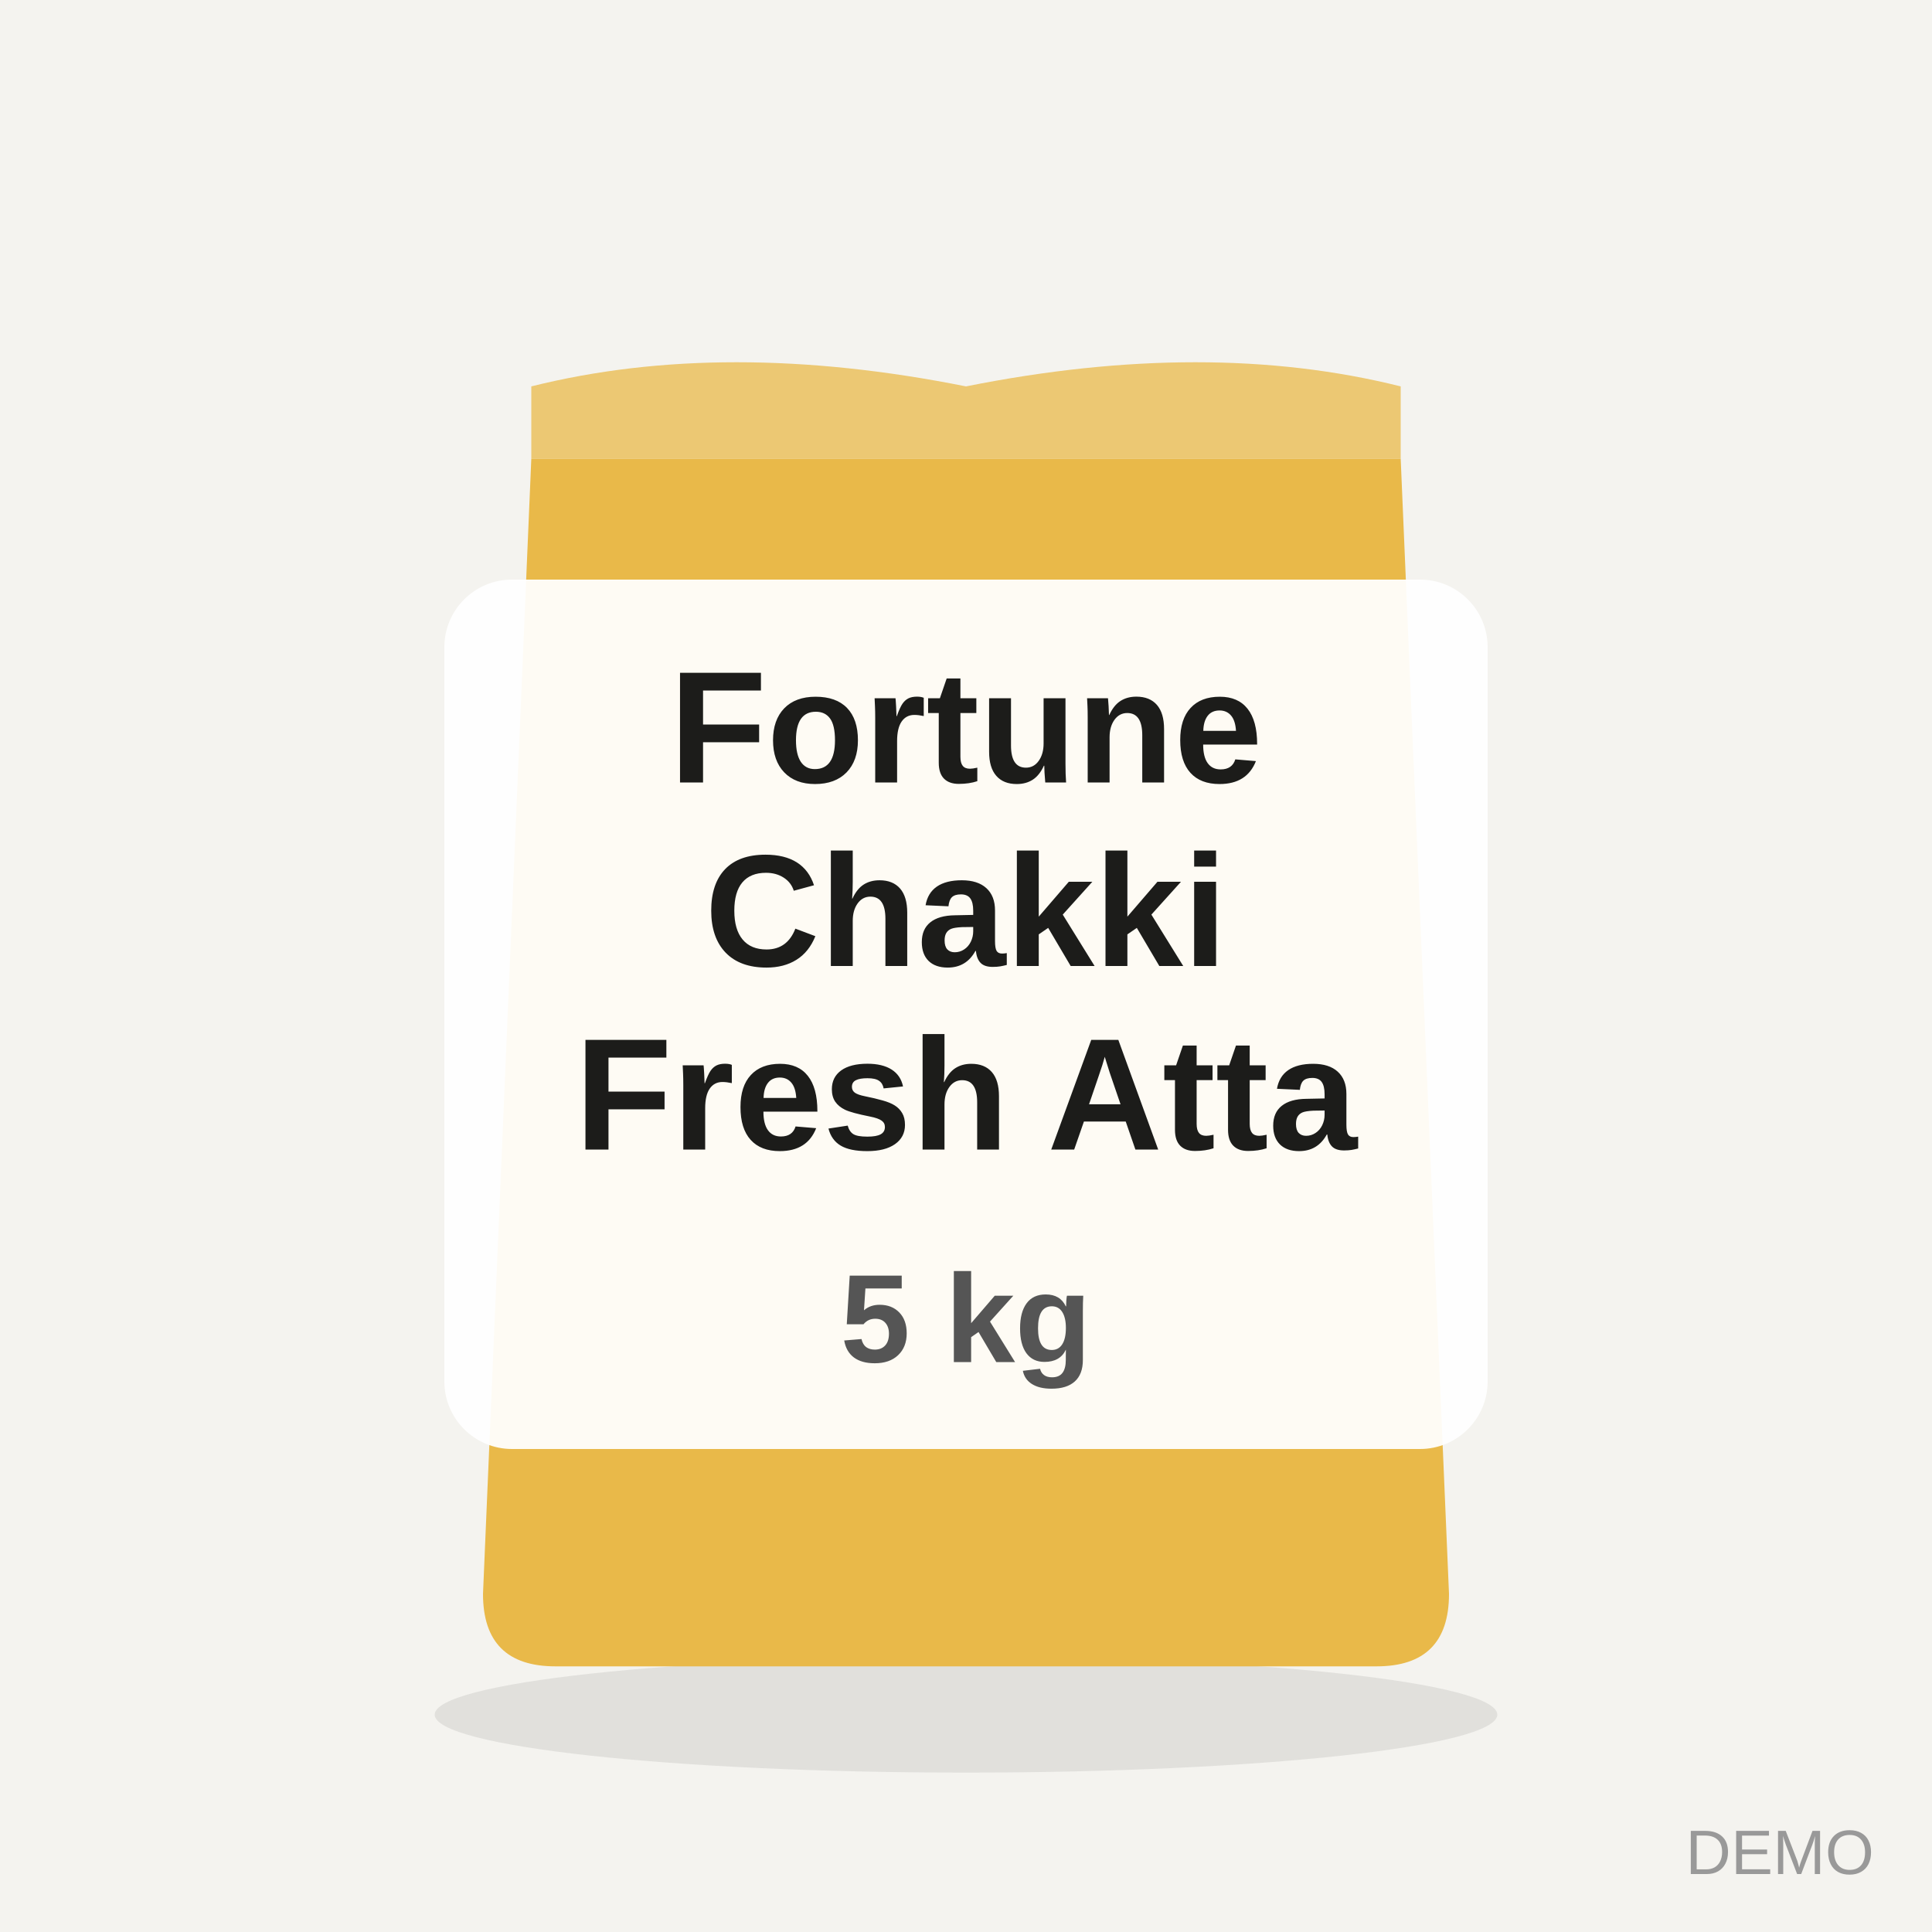
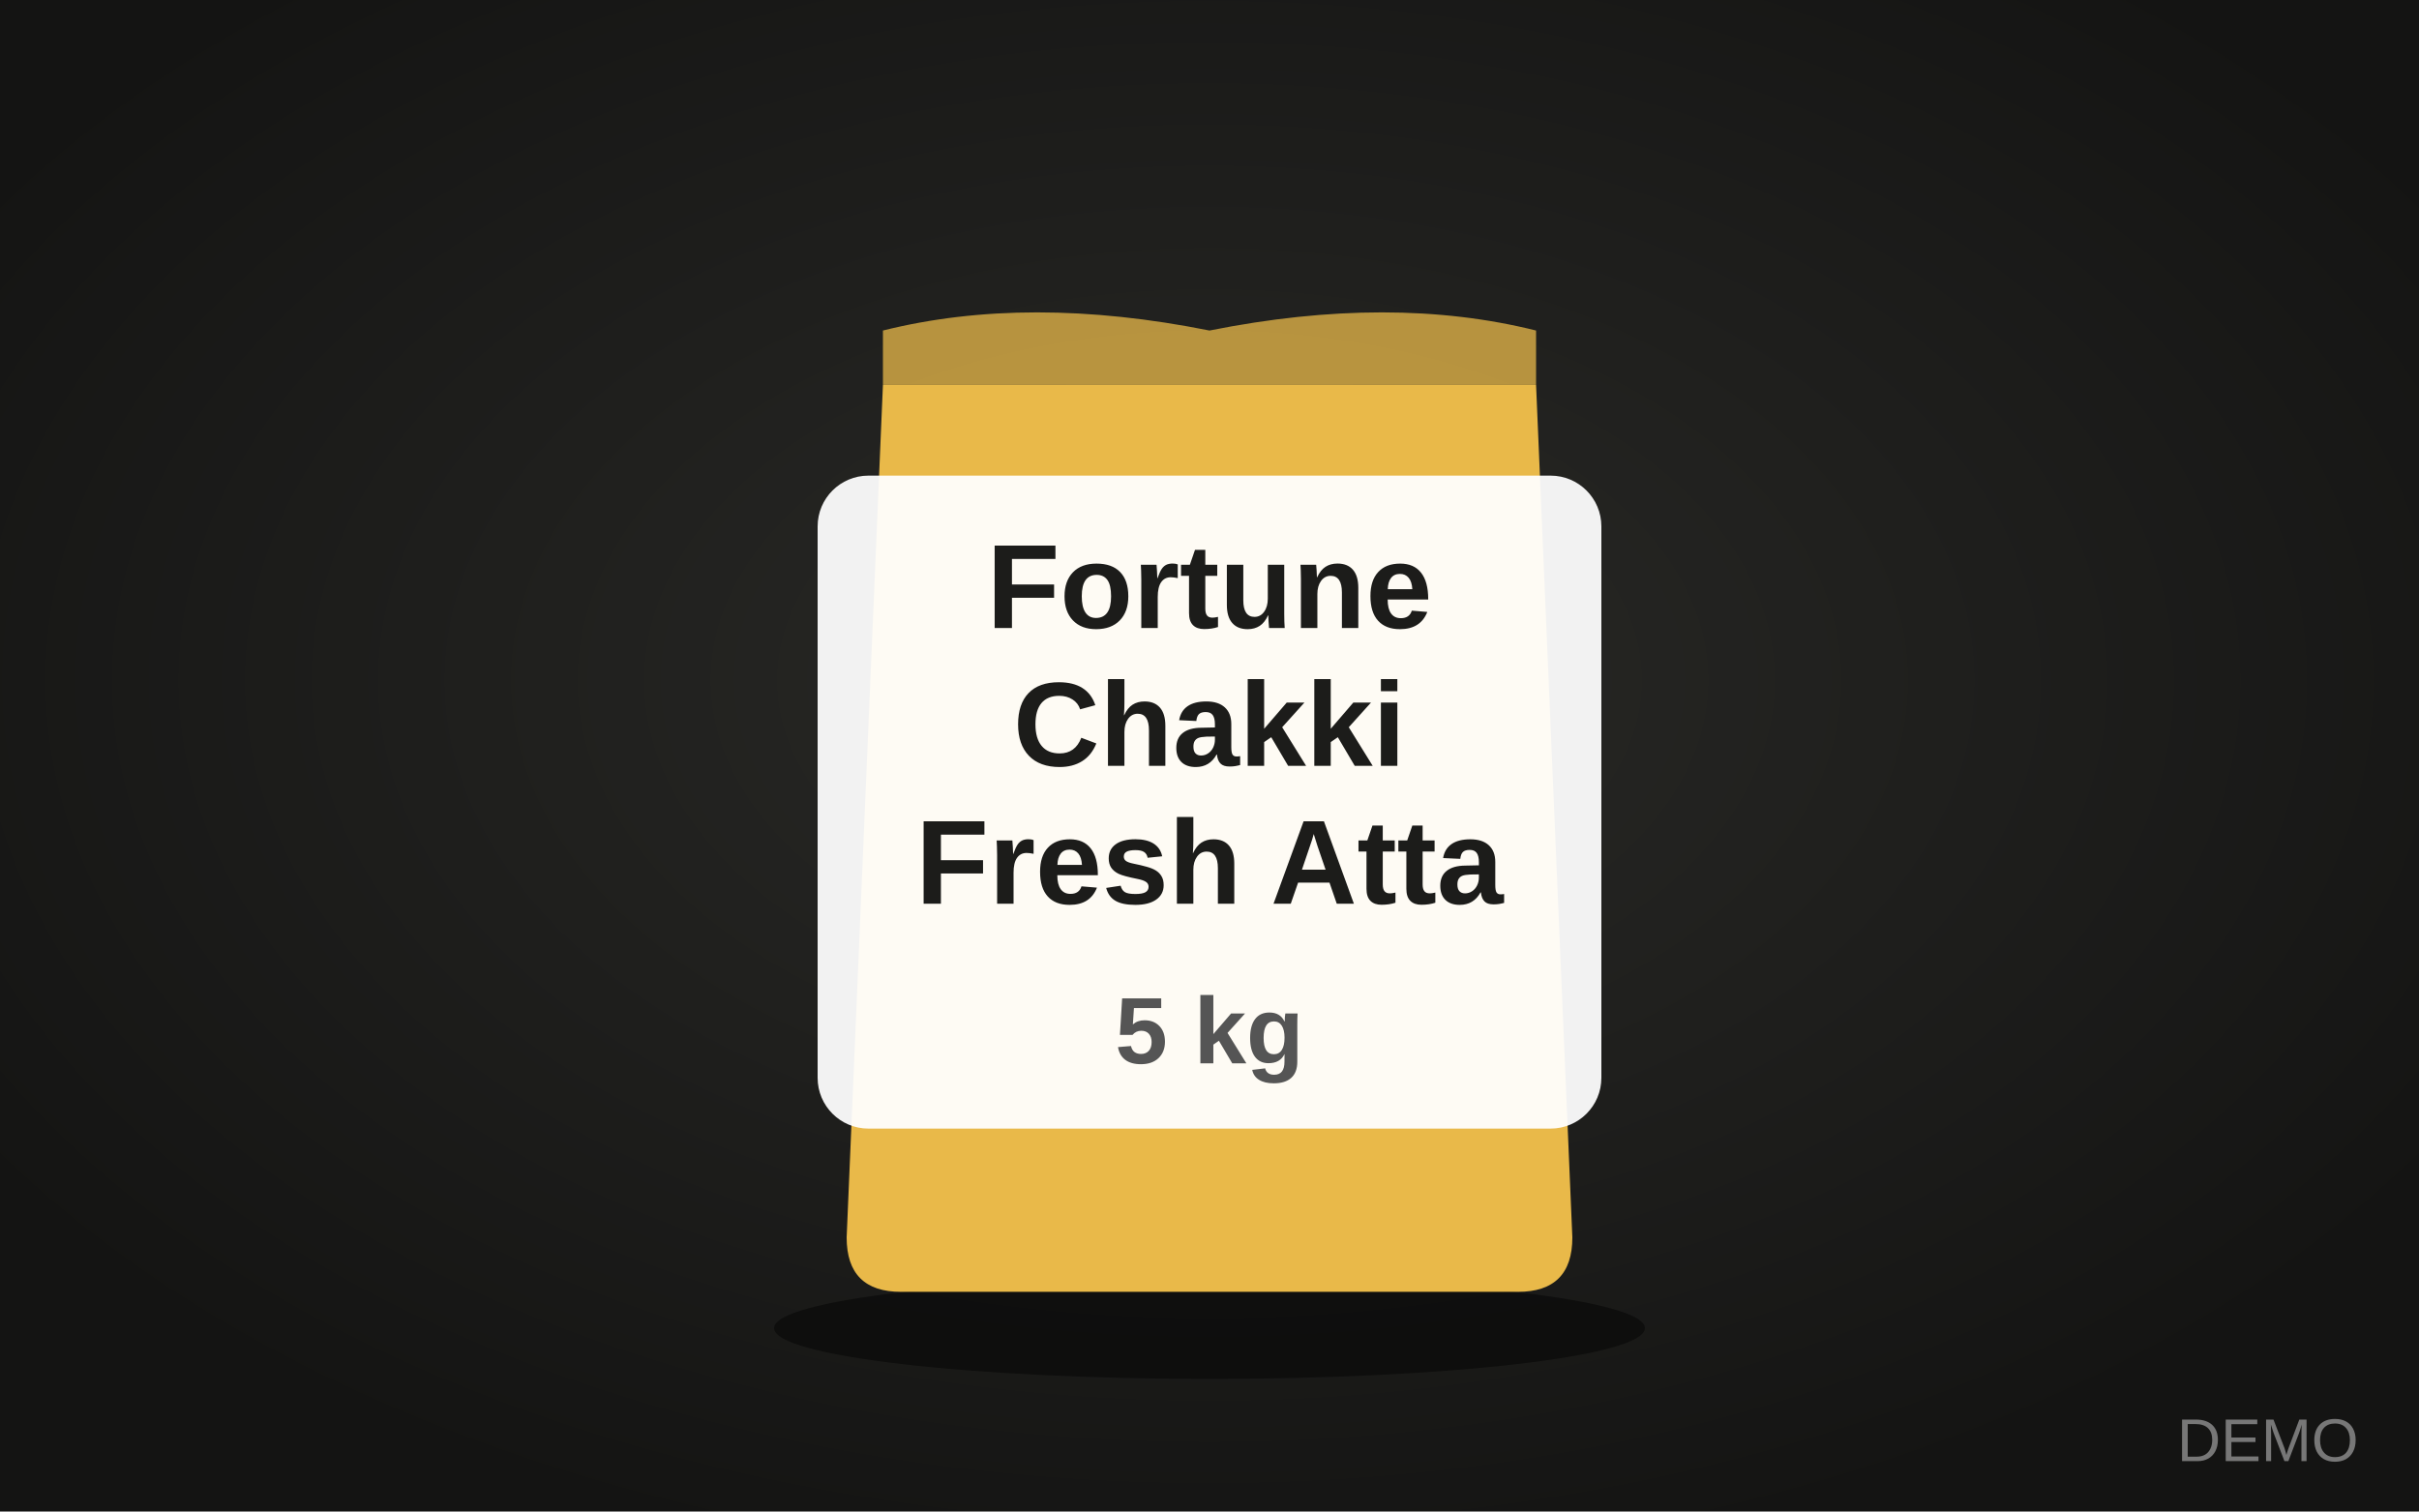
- <svg xmlns="http://www.w3.org/2000/svg" viewBox="0 0 400 400" font-family="Arial, Helvetica, sans-serif">
-   <rect width="400" height="400" fill="#F4F3EF" />
-   <ellipse cx="200" cy="355" rx="110" ry="12" fill="#000" opacity=".08" />
-   <path d="M110 95 L290 95 L300 330 Q300 345 285 345 L115 345 Q100 345 100 330 Z" fill="#E9B949" />
-   <path d="M110 95 L290 95 L290 80 Q250 70 200 80 Q150 70 110 80 Z" fill="#E9B949" opacity=".75" />
-   <rect x="92" y="120" width="216" height="180" rx="14" fill="#fff" opacity=".94" />
-   <g fill="#1C1C1A">
-     <text x="200" y="162" text-anchor="middle" font-size="33" font-weight="800">Fortune</text>
-     <text x="200" y="200" text-anchor="middle" font-size="33" font-weight="800">Chakki</text>
-     <text x="200" y="238" text-anchor="middle" font-size="33" font-weight="800">Fresh Atta</text>
+ <svg xmlns="http://www.w3.org/2000/svg" viewBox="0 0 480 300" font-family="Arial, Helvetica, sans-serif">
+   <defs>
+     <radialGradient id="g" cx="50%" cy="45%" r="60%">
+       <stop offset="0" stop-color="#2A2A27" />
+       <stop offset="1" stop-color="#141413" />
+     </radialGradient>
+   </defs>
+   <rect width="480" height="300" fill="url(#g)" />
+   <g transform="translate(96 8) scale(.72)">
+     <ellipse cx="200" cy="355" rx="120" ry="14" fill="#000" opacity=".45" />
+     <path d="M110 95 L290 95 L300 330 Q300 345 285 345 L115 345 Q100 345 100 330 Z" fill="#E9B949" />
+     <path d="M110 95 L290 95 L290 80 Q250 70 200 80 Q150 70 110 80 Z" fill="#E9B949" opacity=".75" />
+     <rect x="92" y="120" width="216" height="180" rx="14" fill="#fff" opacity=".94" />
+     <g fill="#1C1C1A">
+       <text x="200" y="162" text-anchor="middle" font-size="33" font-weight="800">Fortune</text>
+       <text x="200" y="200" text-anchor="middle" font-size="33" font-weight="800">Chakki</text>
+       <text x="200" y="238" text-anchor="middle" font-size="33" font-weight="800">Fresh Atta</text>
+     </g>
+     <text x="200" y="282" text-anchor="middle" font-size="26" font-weight="700" fill="#555">5 kg</text>
  </g>
-   <text x="200" y="282" text-anchor="middle" font-size="26" font-weight="700" fill="#555">5 kg</text>
-   <text x="388" y="388" text-anchor="end" font-size="13" fill="#999">DEMO</text>
+   <text x="468" y="290" text-anchor="end" font-size="12" fill="#777">DEMO</text>
</svg>
